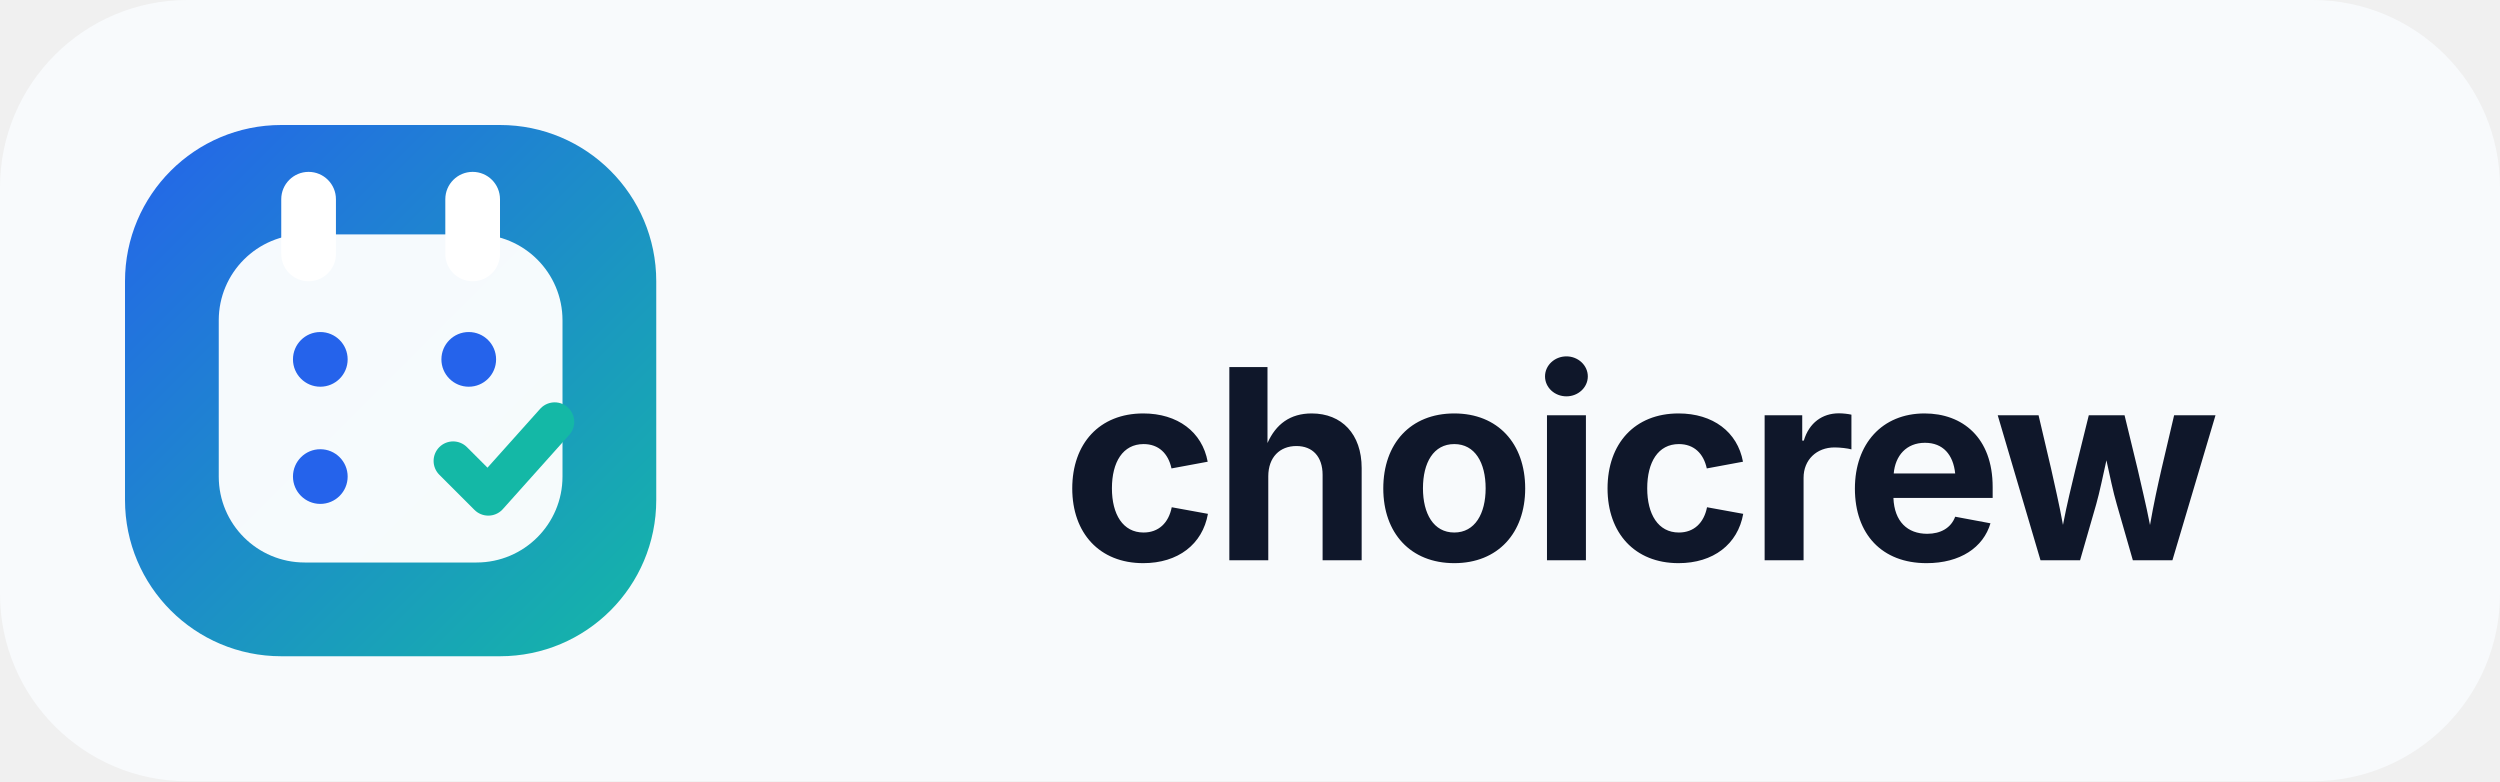
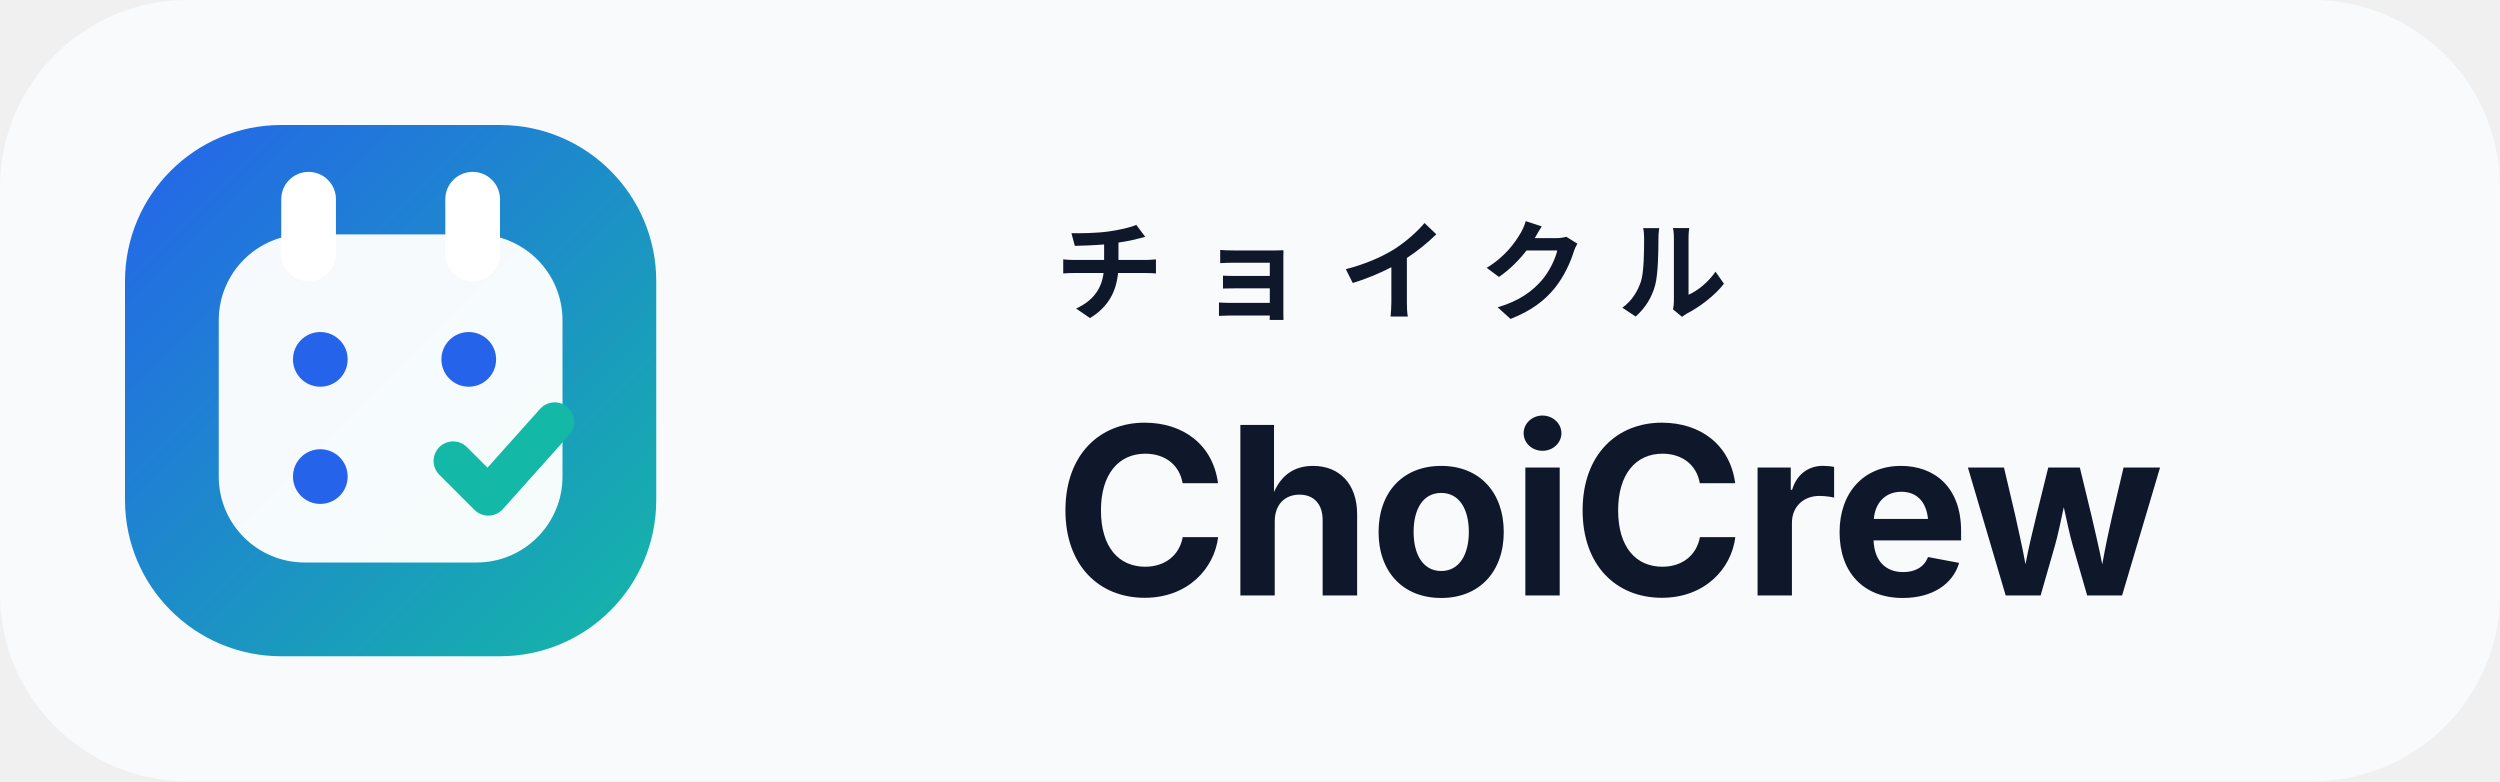
<svg xmlns="http://www.w3.org/2000/svg" width="640" height="200" viewBox="0 0 640 200" fill="none">
  <rect width="640" height="200" rx="48" fill="#F8FAFC" />
-   <rect x="32" y="32" width="136" height="136" rx="40" fill="url(#paint0_linear_1_2)" />
+   <rect x="32" y="32" width="136" height="136" rx="40" fill="url(#paint0_linear_0_1)" />
  <rect x="56" y="60" width="88" height="84" rx="22" fill="white" fill-opacity="0.96" />
  <rect x="72" y="44" width="14" height="28" rx="7" fill="white" />
  <rect x="114" y="44" width="14" height="28" rx="7" fill="white" />
  <circle cx="82" cy="92" r="7" fill="#2563EB" />
  <circle cx="120" cy="92" r="7" fill="#2563EB" />
  <circle cx="82" cy="122" r="7" fill="#2563EB" />
  <path d="M116 118L125 127L142 108" stroke="#14B8A6" stroke-width="10" stroke-linecap="round" stroke-linejoin="round" />
-   <text x="420" y="118" fill="#0F172A" font-family="Inter, 'Helvetica Neue', Arial, sans-serif" font-size="68" font-weight="700" text-anchor="middle" letter-spacing="-0.02em" dominant-baseline="middle">
-     choicrew
+   <text x="270" y="70" fill="#0F172A" font-family="Inter, 'Helvetica Neue', Arial, sans-serif" font-size="28" font-weight="700" letter-spacing="0.3em" dominant-baseline="middle">
+     チョイクル
+   </text>
+   <text x="270" y="130" fill="#0F172A" font-family="Inter, 'Helvetica Neue', Arial, sans-serif" font-size="60" font-weight="700" letter-spacing="-0.01em" dominant-baseline="middle">
+     ChoiCrew
  </text>
  <defs>
-     <linearGradient id="paint0_linear_1_2" x1="32" y1="32" x2="168" y2="168" gradientUnits="userSpaceOnUse">
+     <linearGradient id="paint0_linear_0_1" x1="32" y1="32" x2="168" y2="168" gradientUnits="userSpaceOnUse">
      <stop stop-color="#2563EB" />
      <stop offset="1" stop-color="#14B8A6" />
    </linearGradient>
  </defs>
</svg>
